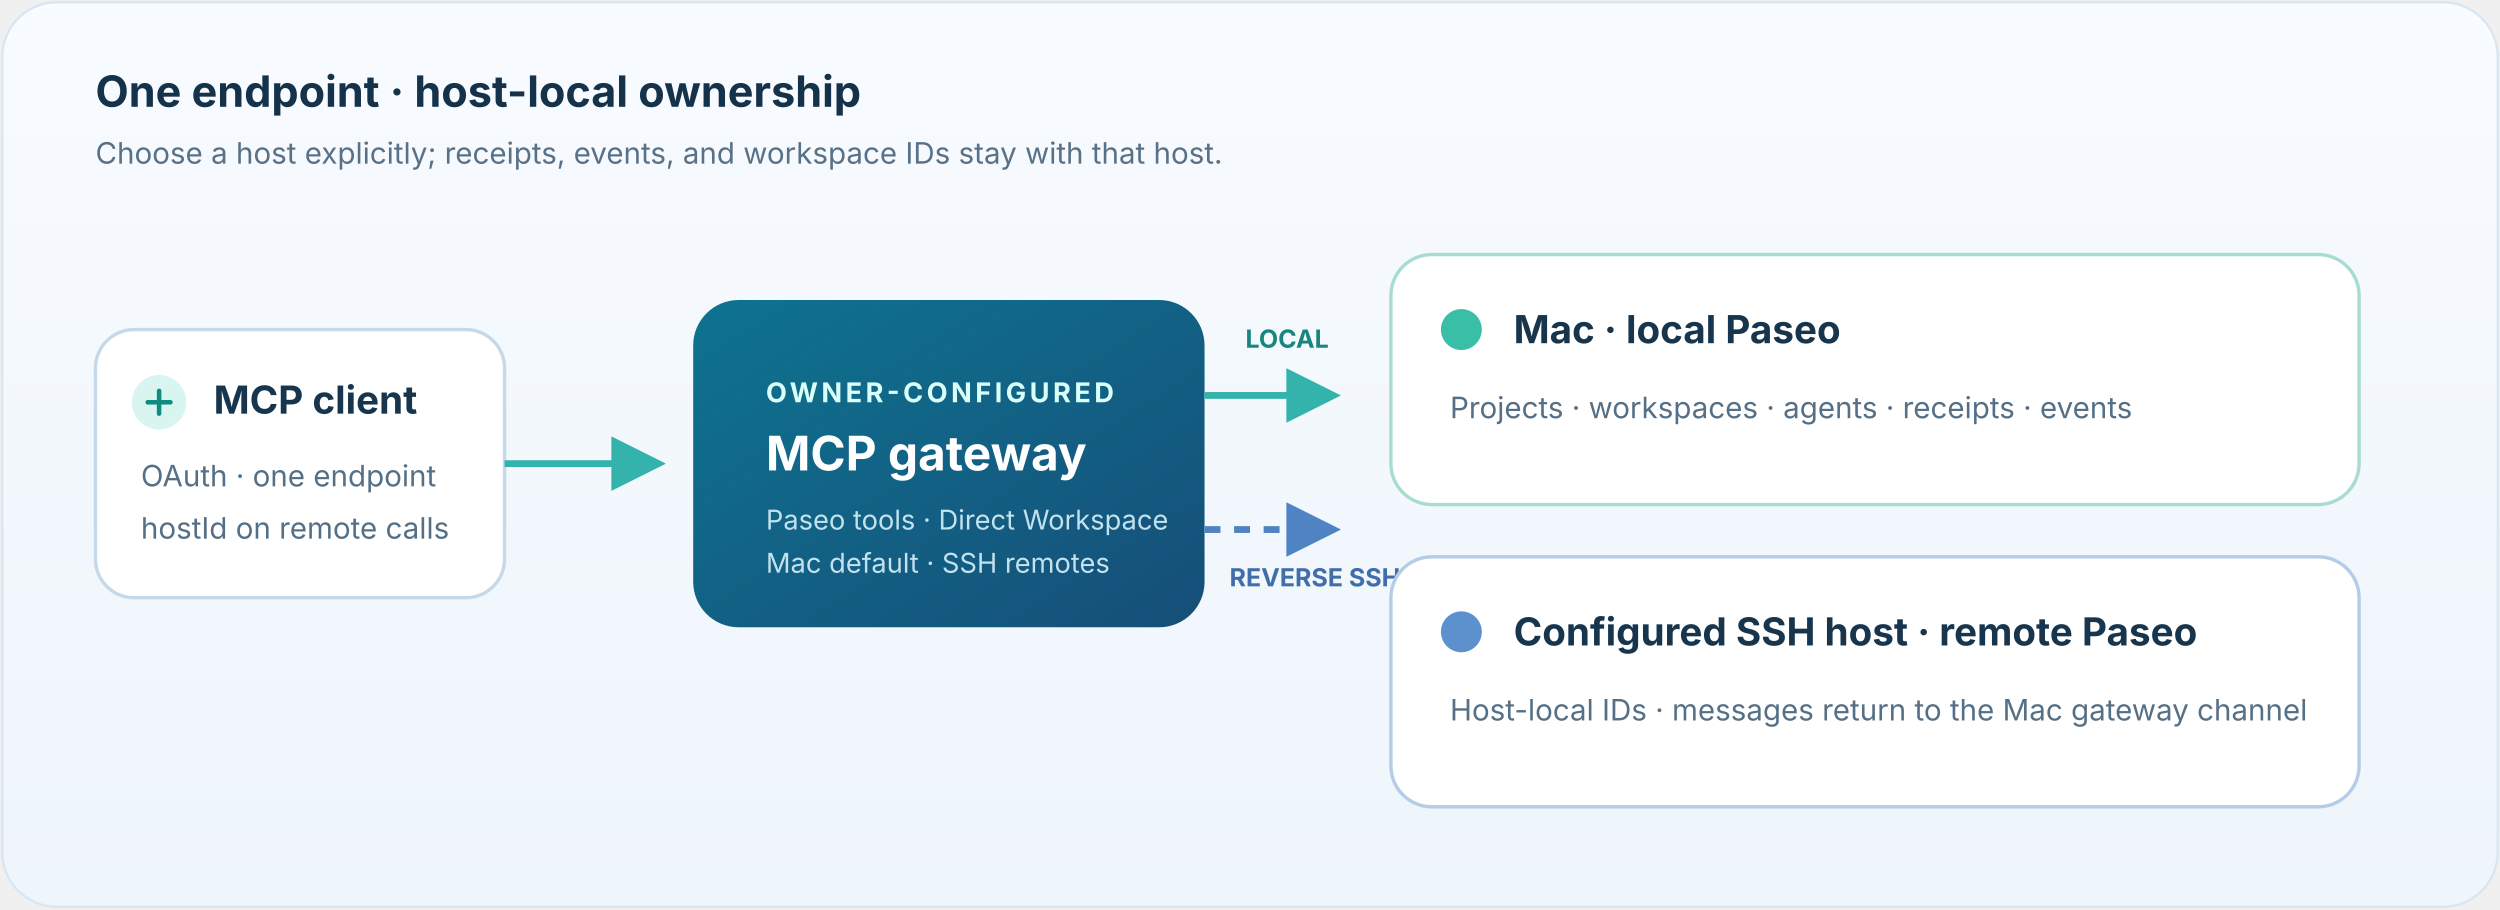
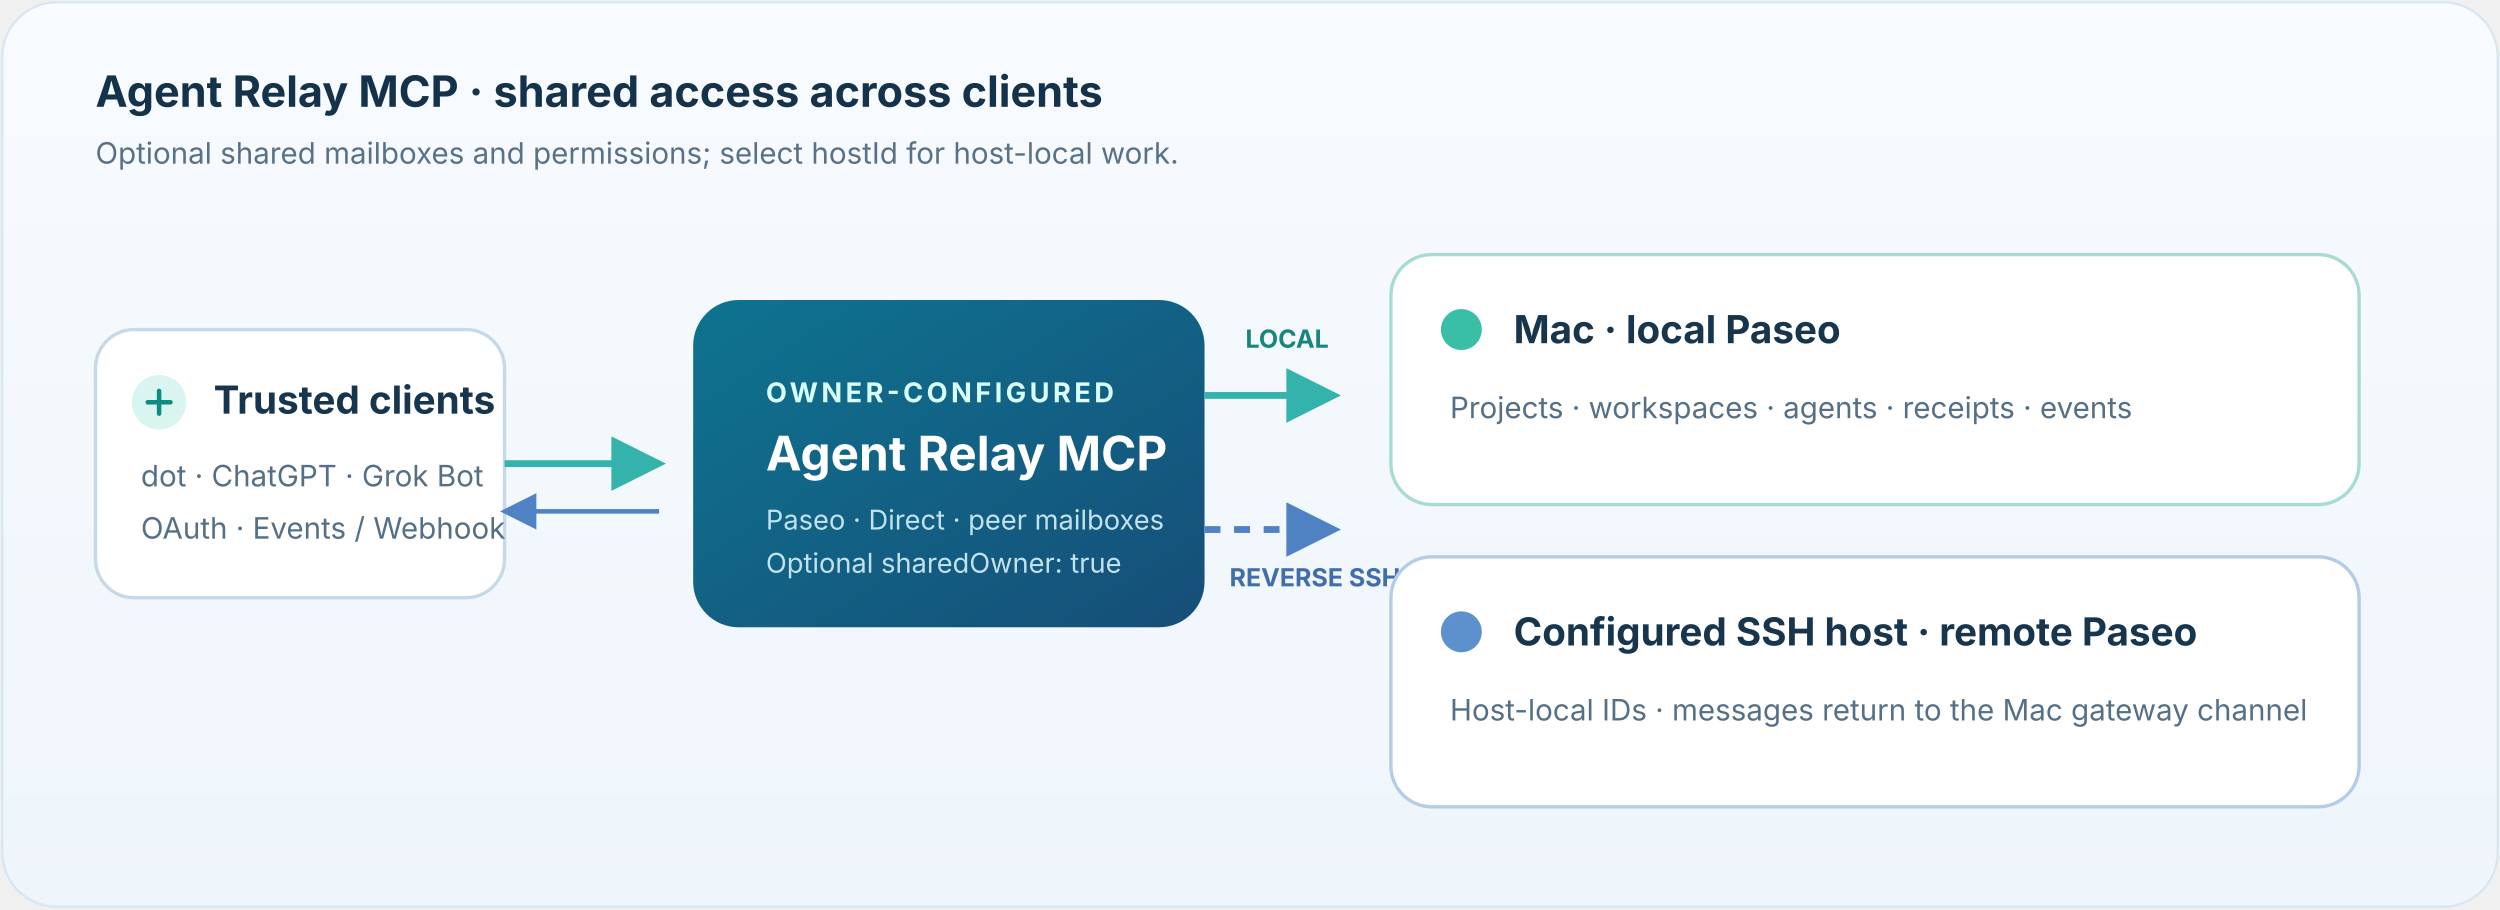
<svg xmlns="http://www.w3.org/2000/svg" viewBox="0 0 1100 400" role="img" aria-labelledby="title desc">
  <defs>
    <linearGradient id="panel" x1="0" y1="0" x2="0" y2="1">
      <stop offset="0" stop-color="#f8fbff" />
      <stop offset="1" stop-color="#eef5fb" />
    </linearGradient>
    <linearGradient id="gateway" x1="0" y1="0" x2="1" y2="1">
      <stop offset="0" stop-color="#0e7490" />
      <stop offset="1" stop-color="#164e78" />
    </linearGradient>
    <marker id="arrow" markerWidth="8" markerHeight="8" refX="7" refY="4" orient="auto">
      <path d="M0 0 8 4 0 8z" fill="#34b3ac" />
    </marker>
    <marker id="arrowBlue" markerWidth="8" markerHeight="8" refX="7" refY="4" orient="auto">
      <path d="M0 0 8 4 0 8z" fill="#4f83c3" />
    </marker>
  </defs>
  <rect x="1" y="1" width="1098" height="398" rx="24" fill="url(#panel)" stroke="#d8e6f1" />
-   <text x="42" y="47" fill="#15324b" font-family="ui-sans-serif,system-ui,-apple-system,Segoe UI,sans-serif" font-size="19" font-weight="750">One endpoint · host-local ownership</text>
-   <text x="42" y="72" fill="#587187" font-family="ui-sans-serif,system-ui,-apple-system,Segoe UI,sans-serif" font-size="13">Choose a host explicitly; receipts, events, and workspace IDs stay with that host.</text>
+   <text x="42" y="47" fill="#15324b" font-family="ui-sans-serif,system-ui,-apple-system,Segoe UI,sans-serif" font-size="19" font-weight="750">Agent Relay MCP · shared access across clients</text>
+   <text x="42" y="72" fill="#587187" font-family="ui-sans-serif,system-ui,-apple-system,Segoe UI,sans-serif" font-size="13">Optional shared mailboxes and permissions; select hostId for host-local work.</text>
  <rect x="42" y="145" width="180" height="118" rx="17" fill="#fff" stroke="#c6d9e8" stroke-width="1.5" />
  <circle cx="70" cy="177" r="12" fill="#d9f5f0" />
  <path d="M65 177h10m-5-5v10" stroke="#0f8b80" stroke-width="2" stroke-linecap="round" />
-   <text x="94" y="182" fill="#18354e" font-family="ui-sans-serif,system-ui,-apple-system,Segoe UI,sans-serif" font-size="17" font-weight="700">MCP client</text>
-   <text x="62" y="214" fill="#557086" font-family="ui-sans-serif,system-ui,-apple-system,Segoe UI,sans-serif" font-size="13">OAuth · one endpoint</text>
-   <text x="62" y="237" fill="#557086" font-family="ui-sans-serif,system-ui,-apple-system,Segoe UI,sans-serif" font-size="13">hostId on remote calls</text>
+   <text x="94" y="182" fill="#18354e" font-family="ui-sans-serif,system-ui,-apple-system,Segoe UI,sans-serif" font-size="17" font-weight="700">Trusted clients</text>
+   <text x="62" y="214" fill="#557086" font-family="ui-sans-serif,system-ui,-apple-system,Segoe UI,sans-serif" font-size="13">dot · ChatGPT · Grok Bot</text>
+   <text x="62" y="237" fill="#557086" font-family="ui-sans-serif,system-ui,-apple-system,Segoe UI,sans-serif" font-size="13">OAuth · Events / Webhook</text>
  <rect x="305" y="132" width="225" height="144" rx="20" fill="url(#gateway)" />
  <text x="337" y="177" fill="#d9fffa" font-family="ui-sans-serif,system-ui,-apple-system,Segoe UI,sans-serif" font-size="12" font-weight="700" letter-spacing="1.5">OWNER-CONFIGURED</text>
-   <text x="337" y="207" fill="#fff" font-family="ui-sans-serif,system-ui,-apple-system,Segoe UI,sans-serif" font-size="21" font-weight="750">MCP gateway</text>
-   <text x="337" y="233" fill="#c1e2ee" font-family="ui-sans-serif,system-ui,-apple-system,Segoe UI,sans-serif" font-size="12">Paseo tools · Direct Workspace</text>
-   <text x="337" y="252" fill="#c1e2ee" font-family="ui-sans-serif,system-ui,-apple-system,Segoe UI,sans-serif" font-size="12">Mac default · SSH remotes</text>
+   <text x="337" y="207" fill="#fff" font-family="ui-sans-serif,system-ui,-apple-system,Segoe UI,sans-serif" font-size="21" font-weight="750">Agent Relay MCP</text>
+   <text x="337" y="233" fill="#c1e2ee" font-family="ui-sans-serif,system-ui,-apple-system,Segoe UI,sans-serif" font-size="12">Paseo · Direct · peer mailboxes</text>
+   <text x="337" y="252" fill="#c1e2ee" font-family="ui-sans-serif,system-ui,-apple-system,Segoe UI,sans-serif" font-size="12">Optional sharedOwner: true</text>
+   <path d="M290 225h-68" fill="none" stroke="#4f83c3" stroke-width="2" marker-end="url(#arrowBlue)" />
  <path d="M222 204h68" fill="none" stroke="#34b3ac" stroke-width="3" marker-end="url(#arrow)" />
  <path d="M530 174h57" fill="none" stroke="#34b3ac" stroke-width="3" marker-end="url(#arrow)" />
  <path d="M530 233h57" fill="none" stroke="#4f83c3" stroke-width="3" stroke-dasharray="7 6" marker-end="url(#arrowBlue)" />
  <text x="548" y="153" fill="#18857f" font-family="ui-sans-serif,system-ui,-apple-system,Segoe UI,sans-serif" font-size="11" font-weight="700">LOCAL</text>
  <text x="541" y="258" fill="#416eaa" font-family="ui-sans-serif,system-ui,-apple-system,Segoe UI,sans-serif" font-size="11" font-weight="700">REVERSE SSH UNIX-SOCKET FORWARD</text>
  <rect x="612" y="112" width="426" height="110" rx="18" fill="#fff" stroke="#a8dcd3" stroke-width="1.5" />
  <rect x="612" y="245" width="426" height="110" rx="18" fill="#fff" stroke="#b5cce6" stroke-width="1.5" />
  <circle cx="643" cy="145" r="9" fill="#39bfa8" />
  <circle cx="643" cy="278" r="9" fill="#5c91cd" />
  <text x="666" y="151" fill="#18354e" font-family="ui-sans-serif,system-ui,-apple-system,Segoe UI,sans-serif" font-size="17" font-weight="750">Mac · local Paseo</text>
  <text x="638" y="184" fill="#557086" font-family="ui-sans-serif,system-ui,-apple-system,Segoe UI,sans-serif" font-size="13">Projects · workspaces · agents · receipts · events</text>
  <text x="666" y="284" fill="#18354e" font-family="ui-sans-serif,system-ui,-apple-system,Segoe UI,sans-serif" font-size="17" font-weight="750">Configured SSH host · remote Paseo</text>
  <text x="638" y="317" fill="#557086" font-family="ui-sans-serif,system-ui,-apple-system,Segoe UI,sans-serif" font-size="13">Host-local IDs · messages return to the Mac gateway channel</text>
</svg>
